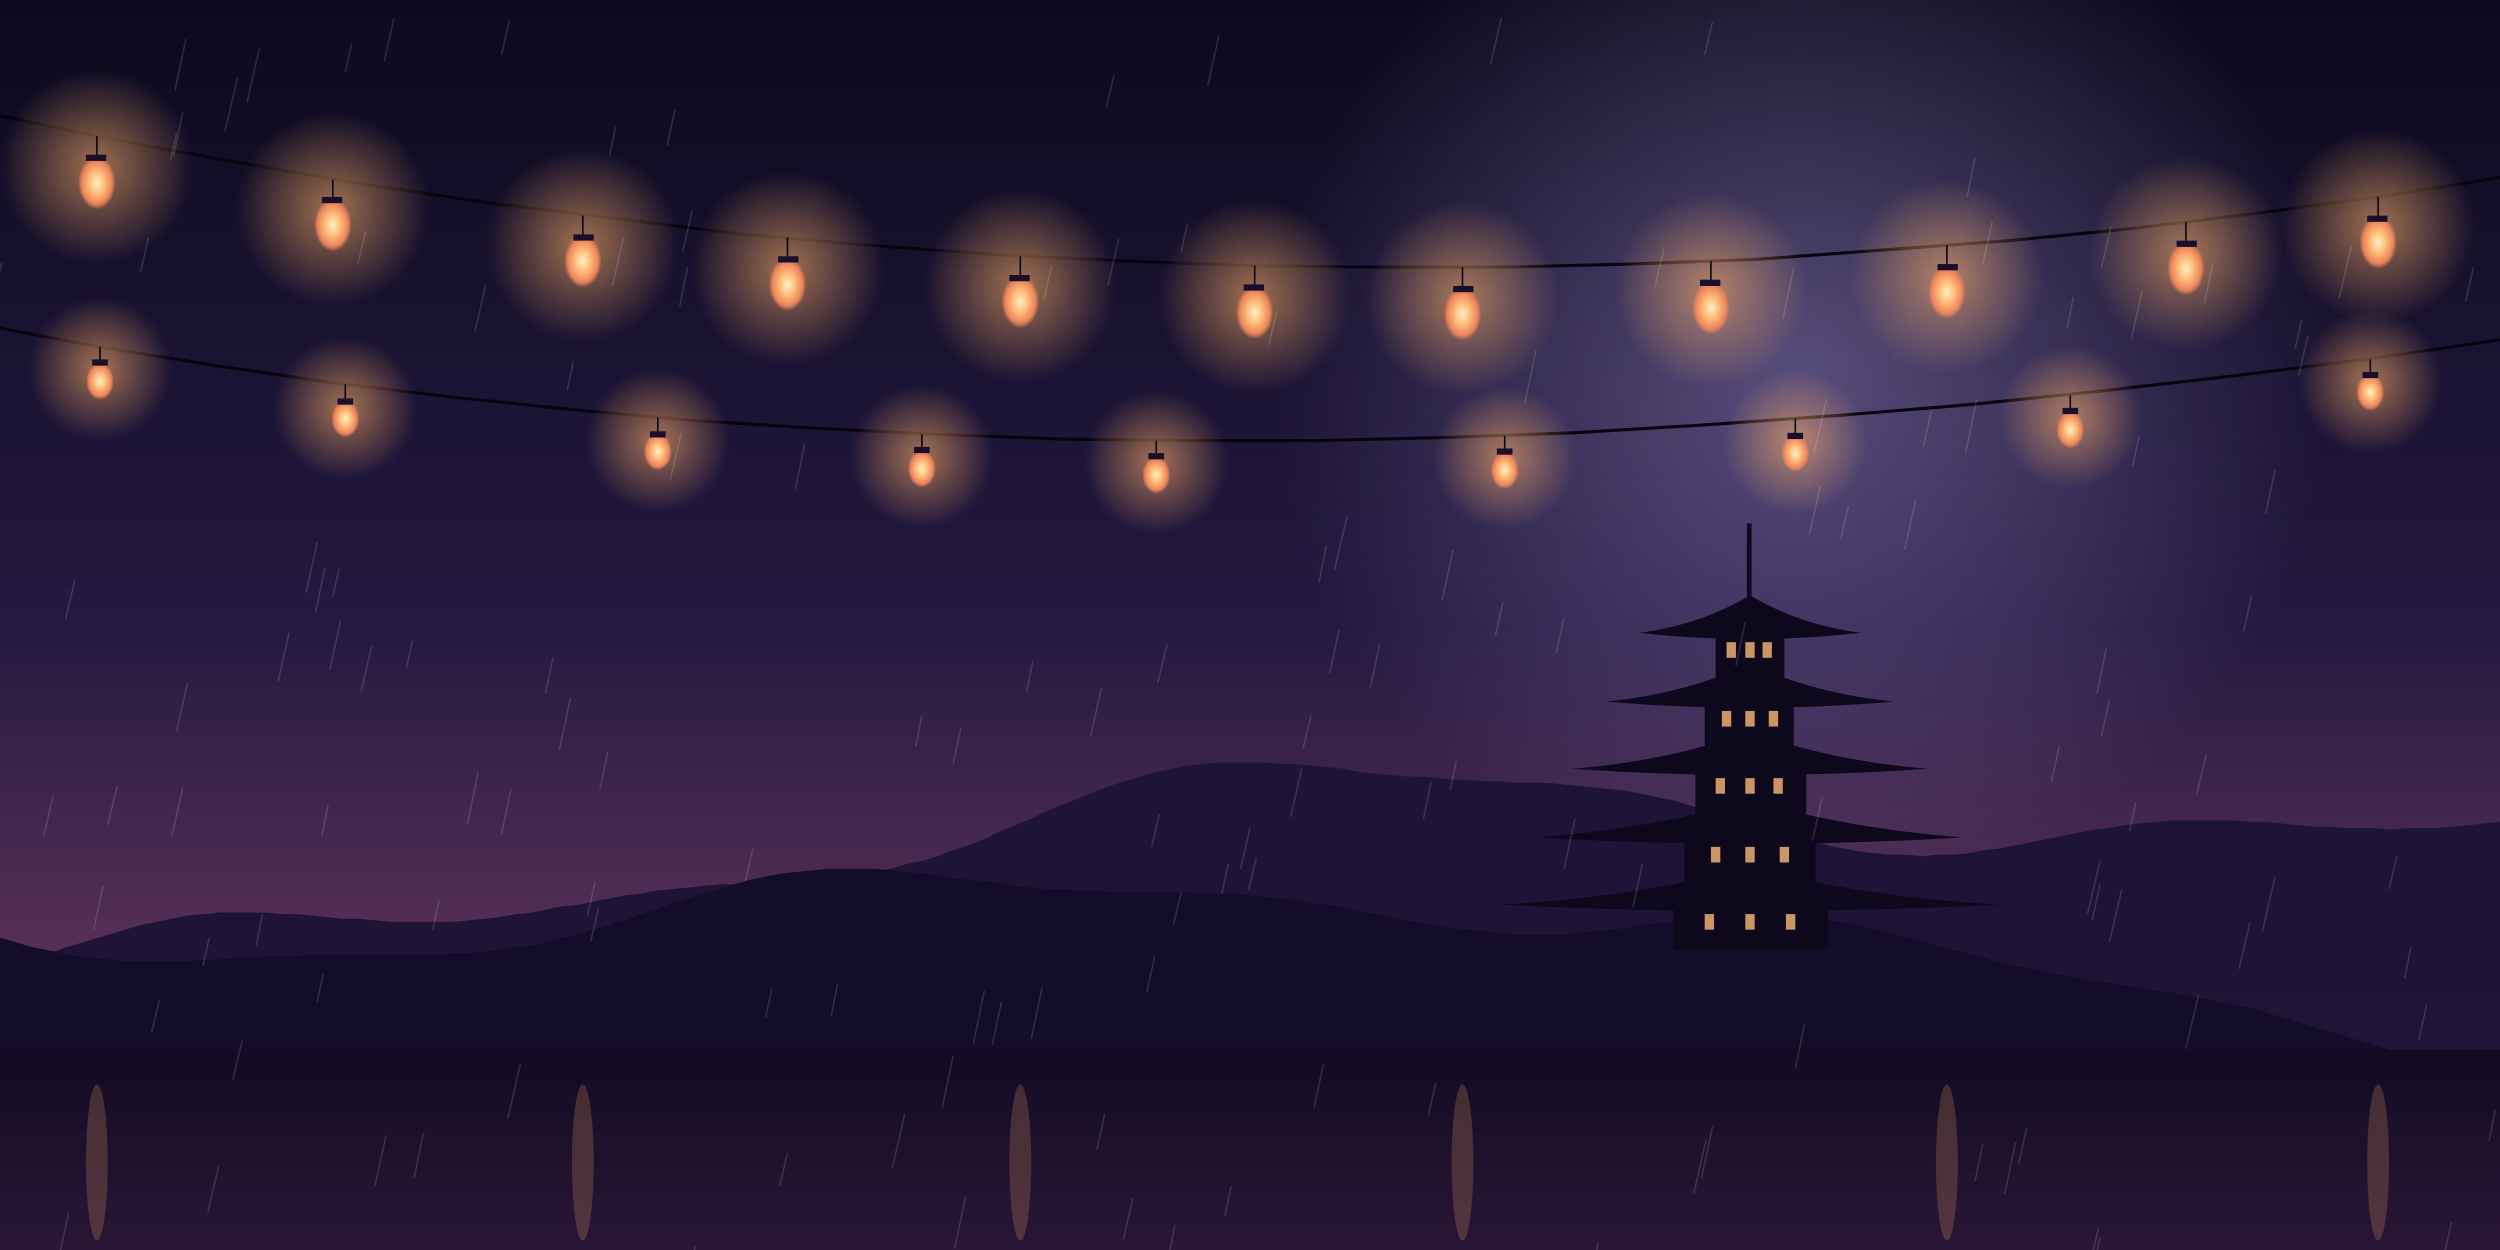
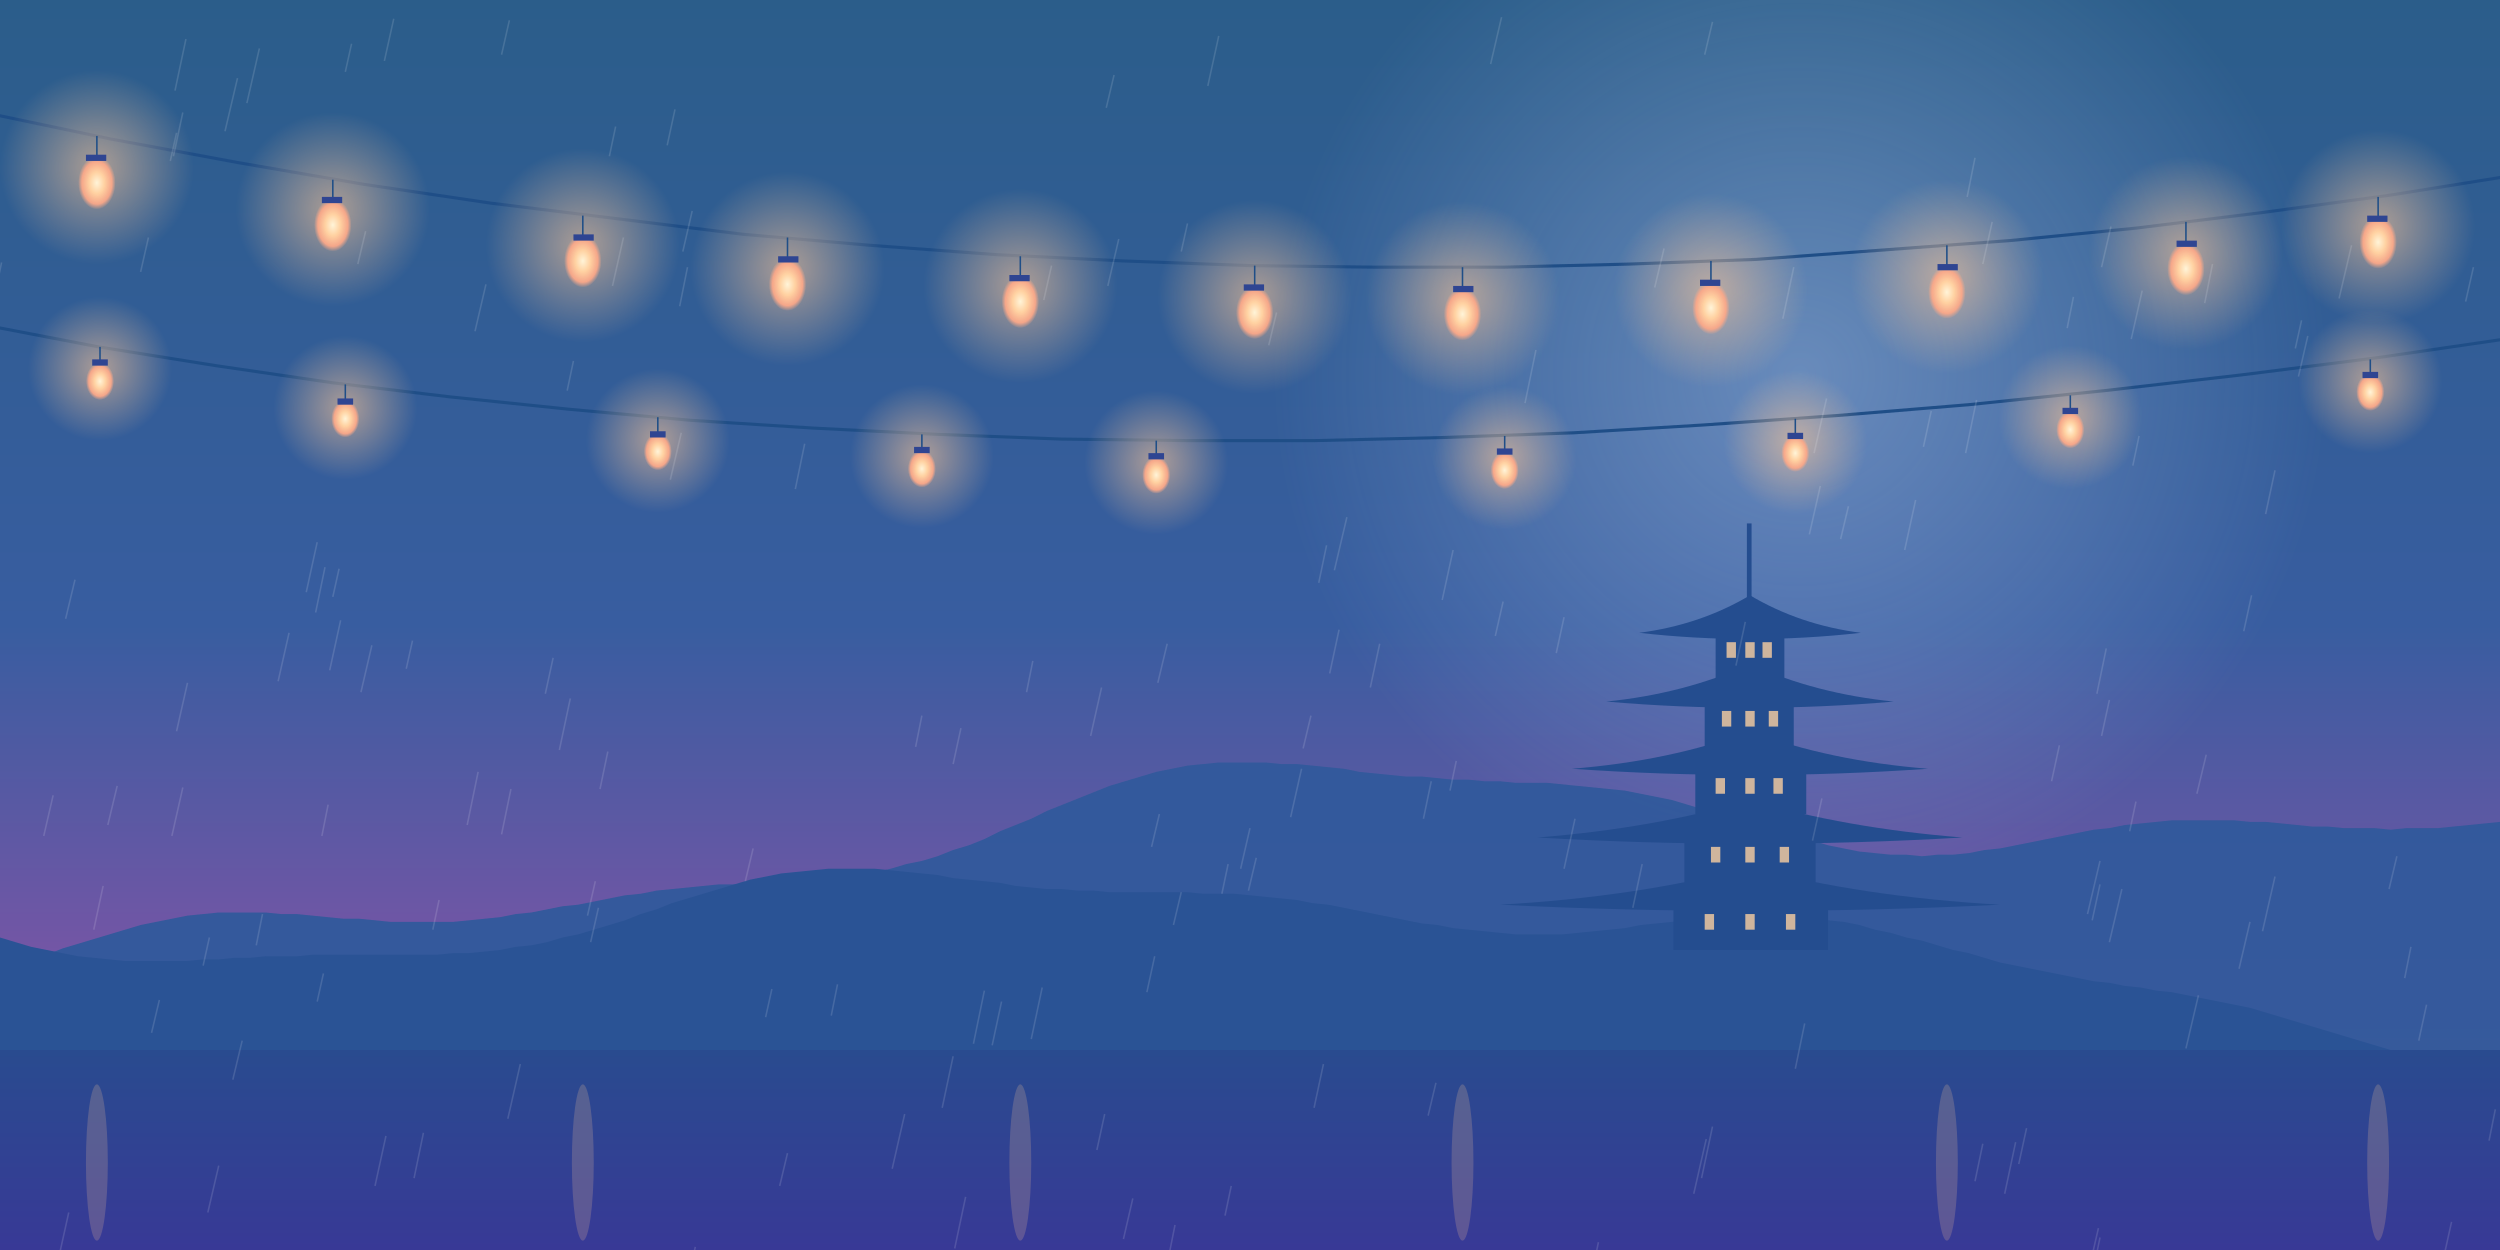
<svg xmlns="http://www.w3.org/2000/svg" viewBox="0 0 1600 800" preserveAspectRatio="xMidYMid slice">
  <defs>
    <linearGradient id="sky" x1="0" y1="0" x2="0" y2="1">
-       <stop offset="0" stop-color="#0c0a1d" />
-       <stop offset="0.5" stop-color="#241941" />
-       <stop offset="0.78" stop-color="#5b3158" />
-       <stop offset="1" stop-color="#b4615a" />
+       <stop offset="0" stop-color="#2b5d8a" />
+       <stop offset="0.5" stop-color="#385da0" />
+       <stop offset="0.78" stop-color="#7855a6" />
+       <stop offset="1" stop-color="#cd8e89" />
    </linearGradient>
    <radialGradient id="lan">
-       <stop offset="0" stop-color="#fff0c8" stop-opacity="1" />
-       <stop offset="0.4" stop-color="#ffbe7a" stop-opacity="1" />
-       <stop offset="0.8" stop-color="#f2865c" stop-opacity="0.95" />
-       <stop offset="1" stop-color="#f2865c" stop-opacity="0" />
+       <stop offset="0" stop-color="#fff4d8" stop-opacity="1" />
+       <stop offset="0.4" stop-color="#ffd2a2" stop-opacity="1" />
+       <stop offset="0.8" stop-color="#faa889" stop-opacity="0.95" />
+       <stop offset="1" stop-color="#faa889" stop-opacity="0" />
    </radialGradient>
    <radialGradient id="glow">
-       <stop offset="0" stop-color="#ffb06a" stop-opacity="0.6" />
-       <stop offset="1" stop-color="#ffb06a" stop-opacity="0" />
+       <stop offset="0" stop-color="#ffc897" stop-opacity="0.6" />
+       <stop offset="1" stop-color="#ffc897" stop-opacity="0" />
    </radialGradient>
    <radialGradient id="moon">
-       <stop offset="0" stop-color="#c9b8ff" stop-opacity="0.35" />
-       <stop offset="1" stop-color="#c9b8ff" stop-opacity="0" />
+       <stop offset="0" stop-color="#cde1ff" stop-opacity="0.35" />
+       <stop offset="1" stop-color="#cde1ff" stop-opacity="0" />
    </radialGradient>
    <linearGradient id="gr" x1="0" y1="0" x2="0" y2="1">
-       <stop offset="0" stop-color="#120b22" />
-       <stop offset="1" stop-color="#2a1636" />
+       <stop offset="0" stop-color="#294b8f" />
+       <stop offset="1" stop-color="#383996" />
    </linearGradient>
  </defs>
  <rect width="1600" height="800" fill="url(#sky)" />
  <circle cx="1152" cy="240" r="336" fill="url(#moon)" />
-   <path d="M-10,623 L0,620 L10,617 L20,614 L30,611 L40,607 L50,604 L60,601 L70,598 L80,595 L90,592 L100,590 L110,588 L120,586 L130,585 L140,584 L150,584 L160,584 L170,584 L180,585 L190,585 L200,586 L210,587 L220,588 L230,588 L240,589 L250,590 L260,590 L270,590 L280,590 L290,590 L300,589 L310,588 L320,587 L330,585 L340,584 L350,582 L360,580 L370,579 L380,577 L390,575 L400,573 L410,572 L420,570 L430,569 L440,568 L450,567 L460,566 L470,566 L480,565 L490,565 L500,564 L510,563 L520,563 L530,562 L540,561 L550,559 L560,558 L570,556 L580,553 L590,551 L600,548 L610,544 L620,541 L630,537 L640,532 L650,528 L660,524 L670,519 L680,515 L690,511 L700,507 L710,503 L720,500 L730,497 L740,494 L750,492 L760,490 L770,489 L780,488 L790,488 L800,488 L810,488 L820,489 L830,489 L840,490 L850,491 L860,492 L870,494 L880,495 L890,496 L900,497 L910,497 L920,498 L930,499 L940,499 L950,500 L960,500 L970,501 L980,501 L990,501 L1000,502 L1010,503 L1020,504 L1030,505 L1040,506 L1050,508 L1060,510 L1070,512 L1080,515 L1090,518 L1100,520 L1110,523 L1120,526 L1130,530 L1140,533 L1150,535 L1160,538 L1170,541 L1180,543 L1190,545 L1200,546 L1210,547 L1220,547 L1230,548 L1240,547 L1250,547 L1260,546 L1270,544 L1280,543 L1290,541 L1300,539 L1310,537 L1320,535 L1330,533 L1340,531 L1350,530 L1360,528 L1370,527 L1380,526 L1390,525 L1400,525 L1410,525 L1420,525 L1430,525 L1440,526 L1450,526 L1460,527 L1470,528 L1480,529 L1490,529 L1500,530 L1510,530 L1520,530 L1530,531 L1540,530 L1550,530 L1560,530 L1570,529 L1580,528 L1590,527 L1600,526 L1610,525 L1610,800 L-10,800Z" fill="#1c1336" opacity=".95" />
-   <path d="M-10,597 L0,600 L10,603 L20,606 L30,608 L40,610 L50,612 L60,613 L70,614 L80,615 L90,615 L100,615 L110,615 L120,615 L130,614 L140,614 L150,613 L160,613 L170,612 L180,612 L190,612 L200,611 L210,611 L220,611 L230,611 L240,611 L250,611 L260,611 L270,611 L280,611 L290,610 L300,610 L310,609 L320,608 L330,606 L340,605 L350,603 L360,600 L370,598 L380,595 L390,592 L400,589 L410,585 L420,582 L430,578 L440,575 L450,572 L460,569 L470,566 L480,563 L490,561 L500,559 L510,558 L520,557 L530,556 L540,556 L550,556 L560,556 L570,557 L580,558 L590,559 L600,560 L610,562 L620,563 L630,564 L640,565 L650,567 L660,568 L670,569 L680,569 L690,570 L700,570 L710,571 L720,571 L730,571 L740,571 L750,571 L760,571 L770,572 L780,572 L790,572 L800,573 L810,574 L820,575 L830,576 L840,578 L850,579 L860,581 L870,583 L880,585 L890,587 L900,589 L910,591 L920,592 L930,594 L940,595 L950,596 L960,597 L970,598 L980,598 L990,598 L1000,598 L1010,597 L1020,596 L1030,595 L1040,594 L1050,592 L1060,591 L1070,590 L1080,589 L1090,587 L1100,587 L1110,586 L1120,586 L1130,585 L1140,586 L1150,586 L1160,587 L1170,589 L1180,590 L1190,592 L1200,595 L1210,597 L1220,600 L1230,602 L1240,605 L1250,608 L1260,610 L1270,613 L1280,616 L1290,618 L1300,620 L1310,622 L1320,624 L1330,626 L1340,628 L1350,629 L1360,631 L1370,632 L1380,634 L1390,635 L1400,637 L1410,639 L1420,641 L1430,643 L1440,645 L1450,648 L1460,651 L1470,654 L1480,657 L1490,660 L1500,663 L1510,666 L1520,669 L1530,672 L1540,675 L1550,678 L1560,680 L1570,682 L1580,684 L1590,685 L1600,686 L1610,686 L1610,800 L-10,800Z" fill="#140d29" />
-   <rect x="1071" y="576" width="99" height="32" fill="#0d081c" />
-   <rect x="1091" y="585" width="6" height="10" fill="#ffbe7a" opacity=".78" />
-   <rect x="1117" y="585" width="6" height="10" fill="#ffbe7a" opacity=".78" />
-   <rect x="1143" y="585" width="6" height="10" fill="#ffbe7a" opacity=".78" />
-   <path d="M960,579 Q1048,574 1120,555 Q1192,574 1280,579 Q1120,587 960,579Z" fill="#0d081c" />
-   <rect x="1078" y="533" width="84" height="32" fill="#0d081c" />
-   <rect x="1095" y="542" width="6" height="10" fill="#ffbe7a" opacity=".78" />
-   <rect x="1117" y="542" width="6" height="10" fill="#ffbe7a" opacity=".78" />
-   <rect x="1139" y="542" width="6" height="10" fill="#ffbe7a" opacity=".78" />
-   <path d="M984,536 Q1059,530 1120,512 Q1181,530 1256,536 Q1120,544 984,536Z" fill="#0d081c" />
-   <rect x="1085" y="489" width="71" height="32" fill="#0d081c" />
-   <rect x="1098" y="498" width="6" height="10" fill="#ffbe7a" opacity=".78" />
-   <rect x="1117" y="498" width="6" height="10" fill="#ffbe7a" opacity=".78" />
-   <rect x="1135" y="498" width="6" height="10" fill="#ffbe7a" opacity=".78" />
-   <path d="M1006,492 Q1069,487 1120,468 Q1171,487 1234,492 Q1120,500 1006,492Z" fill="#0d081c" />
-   <rect x="1091" y="446" width="57" height="32" fill="#0d081c" />
-   <rect x="1102" y="455" width="6" height="10" fill="#ffbe7a" opacity=".78" />
-   <rect x="1117" y="455" width="6" height="10" fill="#ffbe7a" opacity=".78" />
-   <rect x="1132" y="455" width="6" height="10" fill="#ffbe7a" opacity=".78" />
-   <path d="M1028,449 Q1078,444 1120,425 Q1162,444 1212,449 Q1120,457 1028,449Z" fill="#0d081c" />
-   <rect x="1098" y="402" width="44" height="32" fill="#0d081c" />
-   <rect x="1105" y="411" width="6" height="10" fill="#ffbe7a" opacity=".78" />
-   <rect x="1117" y="411" width="6" height="10" fill="#ffbe7a" opacity=".78" />
-   <rect x="1128" y="411" width="6" height="10" fill="#ffbe7a" opacity=".78" />
-   <path d="M1049,405 Q1088,400 1120,381 Q1152,400 1191,405 Q1120,413 1049,405Z" fill="#0d081c" />
-   <rect x="1118" y="335" width="3" height="58" fill="#0d081c" />
+   <path d="M-10,623 L0,620 L10,617 L20,614 L30,611 L40,607 L50,604 L60,601 L70,598 L80,595 L90,592 L100,590 L110,588 L120,586 L130,585 L140,584 L150,584 L160,584 L170,584 L180,585 L190,585 L200,586 L210,587 L220,588 L230,588 L240,589 L250,590 L260,590 L270,590 L280,590 L290,590 L300,589 L310,588 L320,587 L330,585 L340,584 L350,582 L360,580 L370,579 L380,577 L390,575 L400,573 L410,572 L420,570 L430,569 L440,568 L450,567 L460,566 L470,566 L480,565 L490,565 L500,564 L510,563 L520,563 L530,562 L540,561 L550,559 L560,558 L570,556 L580,553 L590,551 L600,548 L610,544 L620,541 L630,537 L640,532 L650,528 L660,524 L670,519 L680,515 L690,511 L700,507 L710,503 L720,500 L730,497 L740,494 L750,492 L760,490 L770,489 L780,488 L790,488 L800,488 L810,488 L820,489 L830,489 L840,490 L850,491 L860,492 L870,494 L880,495 L890,496 L900,497 L910,497 L920,498 L930,499 L940,499 L950,500 L960,500 L970,501 L980,501 L990,501 L1000,502 L1010,503 L1020,504 L1030,505 L1040,506 L1050,508 L1060,510 L1070,512 L1080,515 L1090,518 L1100,520 L1110,523 L1120,526 L1130,530 L1140,533 L1150,535 L1160,538 L1170,541 L1180,543 L1190,545 L1200,546 L1210,547 L1220,547 L1230,548 L1240,547 L1250,547 L1260,546 L1270,544 L1280,543 L1290,541 L1300,539 L1310,537 L1320,535 L1330,533 L1340,531 L1350,530 L1360,528 L1370,527 L1380,526 L1390,525 L1400,525 L1410,525 L1420,525 L1430,525 L1440,526 L1450,526 L1460,527 L1470,528 L1480,529 L1490,529 L1500,530 L1510,530 L1520,530 L1530,531 L1540,530 L1550,530 L1560,530 L1570,529 L1580,528 L1590,527 L1600,526 L1610,525 L1610,800 L-10,800Z" fill="#31599b" opacity=".95" />
+   <path d="M-10,597 L0,600 L10,603 L20,606 L30,608 L40,610 L50,612 L60,613 L70,614 L80,615 L90,615 L100,615 L110,615 L120,615 L130,614 L140,614 L150,613 L160,613 L170,612 L180,612 L190,612 L200,611 L210,611 L220,611 L230,611 L240,611 L250,611 L260,611 L270,611 L280,611 L290,610 L300,610 L310,609 L320,608 L330,606 L340,605 L350,603 L360,600 L370,598 L380,595 L390,592 L400,589 L410,585 L420,582 L430,578 L440,575 L450,572 L460,569 L470,566 L480,563 L490,561 L500,559 L510,558 L520,557 L530,556 L540,556 L550,556 L560,556 L570,557 L580,558 L590,559 L600,560 L610,562 L620,563 L630,564 L640,565 L650,567 L660,568 L670,569 L680,569 L690,570 L700,570 L710,571 L720,571 L730,571 L740,571 L750,571 L760,571 L770,572 L780,572 L790,572 L800,573 L810,574 L820,575 L830,576 L840,578 L850,579 L860,581 L870,583 L880,585 L890,587 L900,589 L910,591 L920,592 L930,594 L940,595 L950,596 L960,597 L970,598 L980,598 L990,598 L1000,598 L1010,597 L1020,596 L1030,595 L1040,594 L1050,592 L1060,591 L1070,590 L1080,589 L1090,587 L1100,587 L1110,586 L1120,586 L1130,585 L1140,586 L1150,586 L1160,587 L1170,589 L1180,590 L1190,592 L1200,595 L1210,597 L1220,600 L1230,602 L1240,605 L1250,608 L1260,610 L1270,613 L1280,616 L1290,618 L1300,620 L1310,622 L1320,624 L1330,626 L1340,628 L1350,629 L1360,631 L1370,632 L1380,634 L1390,635 L1400,637 L1410,639 L1420,641 L1430,643 L1440,645 L1450,648 L1460,651 L1470,654 L1480,657 L1490,660 L1500,663 L1510,666 L1520,669 L1530,672 L1540,675 L1550,678 L1560,680 L1570,682 L1580,684 L1590,685 L1600,686 L1610,686 L1610,800 L-10,800Z" fill="#2a5395" />
+   <rect x="1071" y="576" width="99" height="32" fill="#244d8f" />
+   <rect x="1091" y="585" width="6" height="10" fill="#ffd2a2" opacity=".78" />
+   <rect x="1117" y="585" width="6" height="10" fill="#ffd2a2" opacity=".78" />
+   <rect x="1143" y="585" width="6" height="10" fill="#ffd2a2" opacity=".78" />
+   <path d="M960,579 Q1048,574 1120,555 Q1192,574 1280,579 Q1120,587 960,579Z" fill="#244d8f" />
+   <rect x="1078" y="533" width="84" height="32" fill="#244d8f" />
+   <rect x="1095" y="542" width="6" height="10" fill="#ffd2a2" opacity=".78" />
+   <rect x="1117" y="542" width="6" height="10" fill="#ffd2a2" opacity=".78" />
+   <rect x="1139" y="542" width="6" height="10" fill="#ffd2a2" opacity=".78" />
+   <path d="M984,536 Q1059,530 1120,512 Q1181,530 1256,536 Q1120,544 984,536Z" fill="#244d8f" />
+   <rect x="1085" y="489" width="71" height="32" fill="#244d8f" />
+   <rect x="1098" y="498" width="6" height="10" fill="#ffd2a2" opacity=".78" />
+   <rect x="1117" y="498" width="6" height="10" fill="#ffd2a2" opacity=".78" />
+   <rect x="1135" y="498" width="6" height="10" fill="#ffd2a2" opacity=".78" />
+   <path d="M1006,492 Q1069,487 1120,468 Q1171,487 1234,492 Q1120,500 1006,492Z" fill="#244d8f" />
+   <rect x="1091" y="446" width="57" height="32" fill="#244d8f" />
+   <rect x="1102" y="455" width="6" height="10" fill="#ffd2a2" opacity=".78" />
+   <rect x="1117" y="455" width="6" height="10" fill="#ffd2a2" opacity=".78" />
+   <rect x="1132" y="455" width="6" height="10" fill="#ffd2a2" opacity=".78" />
+   <path d="M1028,449 Q1078,444 1120,425 Q1162,444 1212,449 Q1120,457 1028,449Z" fill="#244d8f" />
+   <rect x="1098" y="402" width="44" height="32" fill="#244d8f" />
+   <rect x="1105" y="411" width="6" height="10" fill="#ffd2a2" opacity=".78" />
+   <rect x="1117" y="411" width="6" height="10" fill="#ffd2a2" opacity=".78" />
+   <rect x="1128" y="411" width="6" height="10" fill="#ffd2a2" opacity=".78" />
+   <path d="M1049,405 Q1088,400 1120,381 Q1152,400 1191,405 Q1120,413 1049,405Z" fill="#244d8f" />
+   <rect x="1118" y="335" width="3" height="58" fill="#244d8f" />
  <rect y="672" width="1600" height="128" fill="url(#gr)" />
-   <path d="M-10,72 L71,89 L152,104 L233,118 L314,130 L395,140 L476,150 L557,157 L638,163 L719,167 L800,170 L881,171 L962,171 L1043,169 L1124,166 L1205,160 L1286,154 L1367,146 L1448,136 L1529,125 L1610,112" fill="none" stroke="#06040f" stroke-width="2" />
+   <path d="M-10,72 L71,89 L152,104 L233,118 L314,130 L395,140 L476,150 L557,157 L638,163 L719,167 L800,170 L881,171 L962,171 L1043,169 L1124,166 L1205,160 L1286,154 L1367,146 L1448,136 L1529,125 L1610,112" fill="none" stroke="#1f4e87" stroke-width="2" />
  <circle cx="62" cy="107" r="62" fill="url(#glow)" />
-   <line x1="62" y1="87" x2="62" y2="100" stroke="#06040f" stroke-width="1" />
+   <line x1="62" y1="87" x2="62" y2="100" stroke="#1f4e87" stroke-width="1" />
  <ellipse cx="62" cy="117" rx="12" ry="17" fill="url(#lan)" />
-   <rect x="55" y="99" width="13" height="4" fill="#1a0f2a" />
+   <rect x="55" y="99" width="13" height="4" fill="#2f4592" />
  <circle cx="213" cy="134" r="62" fill="url(#glow)" />
-   <line x1="213" y1="115" x2="213" y2="127" stroke="#06040f" stroke-width="1" />
+   <line x1="213" y1="115" x2="213" y2="127" stroke="#1f4e87" stroke-width="1" />
  <ellipse cx="213" cy="144" rx="12" ry="17" fill="url(#lan)" />
-   <rect x="206" y="126" width="13" height="4" fill="#1a0f2a" />
+   <rect x="206" y="126" width="13" height="4" fill="#2f4592" />
  <circle cx="373" cy="157" r="62" fill="url(#glow)" />
-   <line x1="373" y1="138" x2="373" y2="151" stroke="#06040f" stroke-width="1" />
+   <line x1="373" y1="138" x2="373" y2="151" stroke="#1f4e87" stroke-width="1" />
  <ellipse cx="373" cy="167" rx="12" ry="17" fill="url(#lan)" />
-   <rect x="367" y="150" width="13" height="4" fill="#1a0f2a" />
+   <rect x="367" y="150" width="13" height="4" fill="#2f4592" />
  <circle cx="504" cy="172" r="62" fill="url(#glow)" />
-   <line x1="504" y1="152" x2="504" y2="165" stroke="#06040f" stroke-width="1" />
+   <line x1="504" y1="152" x2="504" y2="165" stroke="#1f4e87" stroke-width="1" />
  <ellipse cx="504" cy="182" rx="12" ry="17" fill="url(#lan)" />
-   <rect x="498" y="164" width="13" height="4" fill="#1a0f2a" />
+   <rect x="498" y="164" width="13" height="4" fill="#2f4592" />
  <circle cx="653" cy="183" r="62" fill="url(#glow)" />
-   <line x1="653" y1="164" x2="653" y2="177" stroke="#06040f" stroke-width="1" />
+   <line x1="653" y1="164" x2="653" y2="177" stroke="#1f4e87" stroke-width="1" />
  <ellipse cx="653" cy="193" rx="12" ry="17" fill="url(#lan)" />
-   <rect x="646" y="176" width="13" height="4" fill="#1a0f2a" />
+   <rect x="646" y="176" width="13" height="4" fill="#2f4592" />
  <circle cx="803" cy="190" r="62" fill="url(#glow)" />
-   <line x1="803" y1="170" x2="803" y2="183" stroke="#06040f" stroke-width="1" />
+   <line x1="803" y1="170" x2="803" y2="183" stroke="#1f4e87" stroke-width="1" />
  <ellipse cx="803" cy="200" rx="12" ry="17" fill="url(#lan)" />
-   <rect x="796" y="182" width="13" height="4" fill="#1a0f2a" />
+   <rect x="796" y="182" width="13" height="4" fill="#2f4592" />
  <circle cx="936" cy="191" r="62" fill="url(#glow)" />
-   <line x1="936" y1="171" x2="936" y2="184" stroke="#06040f" stroke-width="1" />
+   <line x1="936" y1="171" x2="936" y2="184" stroke="#1f4e87" stroke-width="1" />
  <ellipse cx="936" cy="201" rx="12" ry="17" fill="url(#lan)" />
-   <rect x="930" y="183" width="13" height="4" fill="#1a0f2a" />
+   <rect x="930" y="183" width="13" height="4" fill="#2f4592" />
  <circle cx="1095" cy="186" r="62" fill="url(#glow)" />
-   <line x1="1095" y1="167" x2="1095" y2="180" stroke="#06040f" stroke-width="1" />
+   <line x1="1095" y1="167" x2="1095" y2="180" stroke="#1f4e87" stroke-width="1" />
  <ellipse cx="1095" cy="197" rx="12" ry="17" fill="url(#lan)" />
-   <rect x="1088" y="179" width="13" height="4" fill="#1a0f2a" />
+   <rect x="1088" y="179" width="13" height="4" fill="#2f4592" />
  <circle cx="1246" cy="177" r="62" fill="url(#glow)" />
-   <line x1="1246" y1="157" x2="1246" y2="170" stroke="#06040f" stroke-width="1" />
+   <line x1="1246" y1="157" x2="1246" y2="170" stroke="#1f4e87" stroke-width="1" />
  <ellipse cx="1246" cy="187" rx="12" ry="17" fill="url(#lan)" />
-   <rect x="1240" y="169" width="13" height="4" fill="#1a0f2a" />
+   <rect x="1240" y="169" width="13" height="4" fill="#2f4592" />
  <circle cx="1399" cy="162" r="62" fill="url(#glow)" />
-   <line x1="1399" y1="142" x2="1399" y2="155" stroke="#06040f" stroke-width="1" />
+   <line x1="1399" y1="142" x2="1399" y2="155" stroke="#1f4e87" stroke-width="1" />
  <ellipse cx="1399" cy="172" rx="12" ry="17" fill="url(#lan)" />
-   <rect x="1393" y="154" width="13" height="4" fill="#1a0f2a" />
+   <rect x="1393" y="154" width="13" height="4" fill="#2f4592" />
  <circle cx="1522" cy="145" r="62" fill="url(#glow)" />
-   <line x1="1522" y1="126" x2="1522" y2="139" stroke="#06040f" stroke-width="1" />
+   <line x1="1522" y1="126" x2="1522" y2="139" stroke="#1f4e87" stroke-width="1" />
  <ellipse cx="1522" cy="155" rx="12" ry="17" fill="url(#lan)" />
-   <rect x="1515" y="138" width="13" height="4" fill="#1a0f2a" />
-   <path d="M-10,208 L63,222 L138,234 L213,245 L288,254 L365,262 L442,269 L521,274 L600,278 L679,281 L760,282 L841,282 L924,280 L1007,277 L1090,272 L1175,266 L1260,259 L1347,250 L1434,240 L1521,229 L1610,216" fill="none" stroke="#06040f" stroke-width="2" />
+   <rect x="1515" y="138" width="13" height="4" fill="#2f4592" />
+   <path d="M-10,208 L63,222 L138,234 L213,245 L288,254 L365,262 L442,269 L521,274 L600,278 L679,281 L760,282 L841,282 L924,280 L1007,277 L1090,272 L1175,266 L1260,259 L1347,250 L1434,240 L1521,229 L1610,216" fill="none" stroke="#1f4e87" stroke-width="2" />
  <circle cx="64" cy="236" r="46" fill="url(#glow)" />
-   <line x1="64" y1="222" x2="64" y2="231" stroke="#06040f" stroke-width="1" />
+   <line x1="64" y1="222" x2="64" y2="231" stroke="#1f4e87" stroke-width="1" />
  <ellipse cx="64" cy="244" rx="9" ry="12" fill="url(#lan)" />
-   <rect x="59" y="230" width="10" height="4" fill="#1a0f2a" />
+   <rect x="59" y="230" width="10" height="4" fill="#2f4592" />
  <circle cx="221" cy="261" r="46" fill="url(#glow)" />
-   <line x1="221" y1="246" x2="221" y2="256" stroke="#06040f" stroke-width="1" />
+   <line x1="221" y1="246" x2="221" y2="256" stroke="#1f4e87" stroke-width="1" />
  <ellipse cx="221" cy="268" rx="9" ry="12" fill="url(#lan)" />
-   <rect x="216" y="255" width="10" height="4" fill="#1a0f2a" />
+   <rect x="216" y="255" width="10" height="4" fill="#2f4592" />
  <circle cx="421" cy="282" r="46" fill="url(#glow)" />
-   <line x1="421" y1="267" x2="421" y2="277" stroke="#06040f" stroke-width="1" />
+   <line x1="421" y1="267" x2="421" y2="277" stroke="#1f4e87" stroke-width="1" />
  <ellipse cx="421" cy="289" rx="9" ry="12" fill="url(#lan)" />
-   <rect x="416" y="276" width="10" height="4" fill="#1a0f2a" />
+   <rect x="416" y="276" width="10" height="4" fill="#2f4592" />
  <circle cx="590" cy="292" r="46" fill="url(#glow)" />
-   <line x1="590" y1="278" x2="590" y2="287" stroke="#06040f" stroke-width="1" />
+   <line x1="590" y1="278" x2="590" y2="287" stroke="#1f4e87" stroke-width="1" />
  <ellipse cx="590" cy="300" rx="9" ry="12" fill="url(#lan)" />
-   <rect x="585" y="286" width="10" height="4" fill="#1a0f2a" />
+   <rect x="585" y="286" width="10" height="4" fill="#2f4592" />
  <circle cx="740" cy="296" r="46" fill="url(#glow)" />
-   <line x1="740" y1="282" x2="740" y2="291" stroke="#06040f" stroke-width="1" />
+   <line x1="740" y1="282" x2="740" y2="291" stroke="#1f4e87" stroke-width="1" />
  <ellipse cx="740" cy="304" rx="9" ry="12" fill="url(#lan)" />
-   <rect x="735" y="290" width="10" height="4" fill="#1a0f2a" />
+   <rect x="735" y="290" width="10" height="4" fill="#2f4592" />
  <circle cx="963" cy="293" r="46" fill="url(#glow)" />
-   <line x1="963" y1="279" x2="963" y2="288" stroke="#06040f" stroke-width="1" />
+   <line x1="963" y1="279" x2="963" y2="288" stroke="#1f4e87" stroke-width="1" />
  <ellipse cx="963" cy="301" rx="9" ry="12" fill="url(#lan)" />
-   <rect x="958" y="287" width="10" height="4" fill="#1a0f2a" />
+   <rect x="958" y="287" width="10" height="4" fill="#2f4592" />
  <circle cx="1149" cy="283" r="46" fill="url(#glow)" />
-   <line x1="1149" y1="268" x2="1149" y2="278" stroke="#06040f" stroke-width="1" />
+   <line x1="1149" y1="268" x2="1149" y2="278" stroke="#1f4e87" stroke-width="1" />
  <ellipse cx="1149" cy="290" rx="9" ry="12" fill="url(#lan)" />
-   <rect x="1144" y="277" width="10" height="4" fill="#1a0f2a" />
+   <rect x="1144" y="277" width="10" height="4" fill="#2f4592" />
  <circle cx="1325" cy="267" r="46" fill="url(#glow)" />
-   <line x1="1325" y1="253" x2="1325" y2="262" stroke="#06040f" stroke-width="1" />
+   <line x1="1325" y1="253" x2="1325" y2="262" stroke="#1f4e87" stroke-width="1" />
  <ellipse cx="1325" cy="275" rx="9" ry="12" fill="url(#lan)" />
-   <rect x="1320" y="261" width="10" height="4" fill="#1a0f2a" />
+   <rect x="1320" y="261" width="10" height="4" fill="#2f4592" />
  <circle cx="1517" cy="244" r="46" fill="url(#glow)" />
-   <line x1="1517" y1="230" x2="1517" y2="239" stroke="#06040f" stroke-width="1" />
+   <line x1="1517" y1="230" x2="1517" y2="239" stroke="#1f4e87" stroke-width="1" />
  <ellipse cx="1517" cy="251" rx="9" ry="12" fill="url(#lan)" />
-   <rect x="1512" y="238" width="10" height="4" fill="#1a0f2a" />
-   <ellipse cx="62" cy="744" rx="7" ry="50" fill="#ffb06a" opacity=".2" />
-   <ellipse cx="373" cy="744" rx="7" ry="50" fill="#ffb06a" opacity=".2" />
-   <ellipse cx="653" cy="744" rx="7" ry="50" fill="#ffb06a" opacity=".2" />
-   <ellipse cx="936" cy="744" rx="7" ry="50" fill="#ffb06a" opacity=".2" />
-   <ellipse cx="1246" cy="744" rx="7" ry="50" fill="#ffb06a" opacity=".2" />
-   <ellipse cx="1522" cy="744" rx="7" ry="50" fill="#ffb06a" opacity=".2" />
+   <rect x="1512" y="238" width="10" height="4" fill="#2f4592" />
+   <ellipse cx="62" cy="744" rx="7" ry="50" fill="#ffc897" opacity=".2" />
+   <ellipse cx="373" cy="744" rx="7" ry="50" fill="#ffc897" opacity=".2" />
+   <ellipse cx="653" cy="744" rx="7" ry="50" fill="#ffc897" opacity=".2" />
+   <ellipse cx="936" cy="744" rx="7" ry="50" fill="#ffc897" opacity=".2" />
+   <ellipse cx="1246" cy="744" rx="7" ry="50" fill="#ffc897" opacity=".2" />
+   <ellipse cx="1522" cy="744" rx="7" ry="50" fill="#ffc897" opacity=".2" />
  <path d="M252,12l-6,27M95,152l-5,22M48,371l-6,25M1348,415l-6,29M800,530l-6,26M445,798l-8,35M1344,566l-5,23M367,231l-4,19M1226,320l-7,32M618,766l-7,33M1,168l-7,34M752,784l-5,25M117,504l-7,31M432,70l-5,23M1543,606l-4,20M394,81l-4,19M1275,142l-6,27M716,153l-7,30M210,515l-4,20M673,170l-5,22M1553,643l-5,23M1416,169l-5,25M1367,513l-4,19M1583,171l-5,22M1236,263l-5,23M117,72l-6,28M389,481l-5,24M725,767l-6,26M919,693l-5,21M247,727l-7,32M399,152l-7,31M1505,157l-8,34M1412,483l-6,25M166,31l-8,35M381,564l-5,22M1318,477l-5,23M281,576l-4,19M365,447l-7,33M983,224l-7,34M326,13l-5,22M713,48l-5,21M590,458l-4,20M579,713l-8,35M1051,553l-6,28M225,28l-4,18M1456,561l-8,35M34,509l-6,26M1169,255l-8,35M120,437l-7,31M1440,590l-7,30M1269,732l-5,24M1096,721l-7,33M667,632l-7,33M916,500l-5,24M932,487l-4,19M1023,795l-7,33M1165,311l-7,31M930,352l-7,32M134,600l-4,18M962,385l-5,22M1117,398l-6,28M1473,205l-4,18M482,543l-5,21M271,725l-6,29M707,713l-5,23M1065,159l-6,25M1290,731l-7,33M615,466l-5,23M218,397l-7,32M1358,569l-8,34M443,135l-6,26M440,171l-5,25M1001,395l-5,23M1343,786l-6,26M119,25l-7,33M66,567l-6,28M494,633l-4,18M217,364l-4,18M1327,190l-4,20M75,503l-6,25M1008,524l-7,32M1534,548l-5,21M760,143l-4,18M756,571l-5,21M436,277l-7,30M833,492l-7,31M630,634l-7,34M140,746l-7,30M208,363l-6,29M1456,301l-6,28M1407,637l-8,34M742,521l-5,21M1155,655l-6,29M1148,171l-7,33M1569,782l-6,27M1265,256l-7,34M1369,279l-4,19M705,440l-7,31M780,23l-7,32M102,640l-5,21M536,630l-4,20M238,413l-7,30M1344,551l-8,34M788,759l-4,19M354,421l-5,23M1166,511l-6,27M1350,448l-5,23M610,676l-7,33M333,681l-8,35M839,458l-5,21M857,403l-6,28M44,776l-6,27M641,641l-6,28M786,553l-4,19M862,331l-8,34M1477,215l-6,26M203,347l-7,32M1441,381l-5,23M306,494l-7,34M207,623l-4,18M311,182l-7,30M515,284l-6,29M168,585l-4,20M817,200l-5,21M849,349l-5,24M661,423l-4,20M327,505l-6,29M847,681l-6,28M1371,186l-7,31M1297,722l-5,23M504,738l-5,21M1597,710l-4,20M383,581l-5,22M155,666l-6,25M1264,101l-5,25M1096,14l-5,21M1092,729l-8,35M185,405l-7,31M804,549l-5,21M113,85l-4,18M883,412l-6,28M234,148l-5,21M1344,792l-7,34M152,50l-8,34M739,612l-5,23M747,412l-6,25M961,11l-7,30M1351,145l-6,26M1183,324l-5,21M264,410l-4,18" stroke="#fff" stroke-opacity=".13" stroke-width="1" fill="none" />
</svg>
